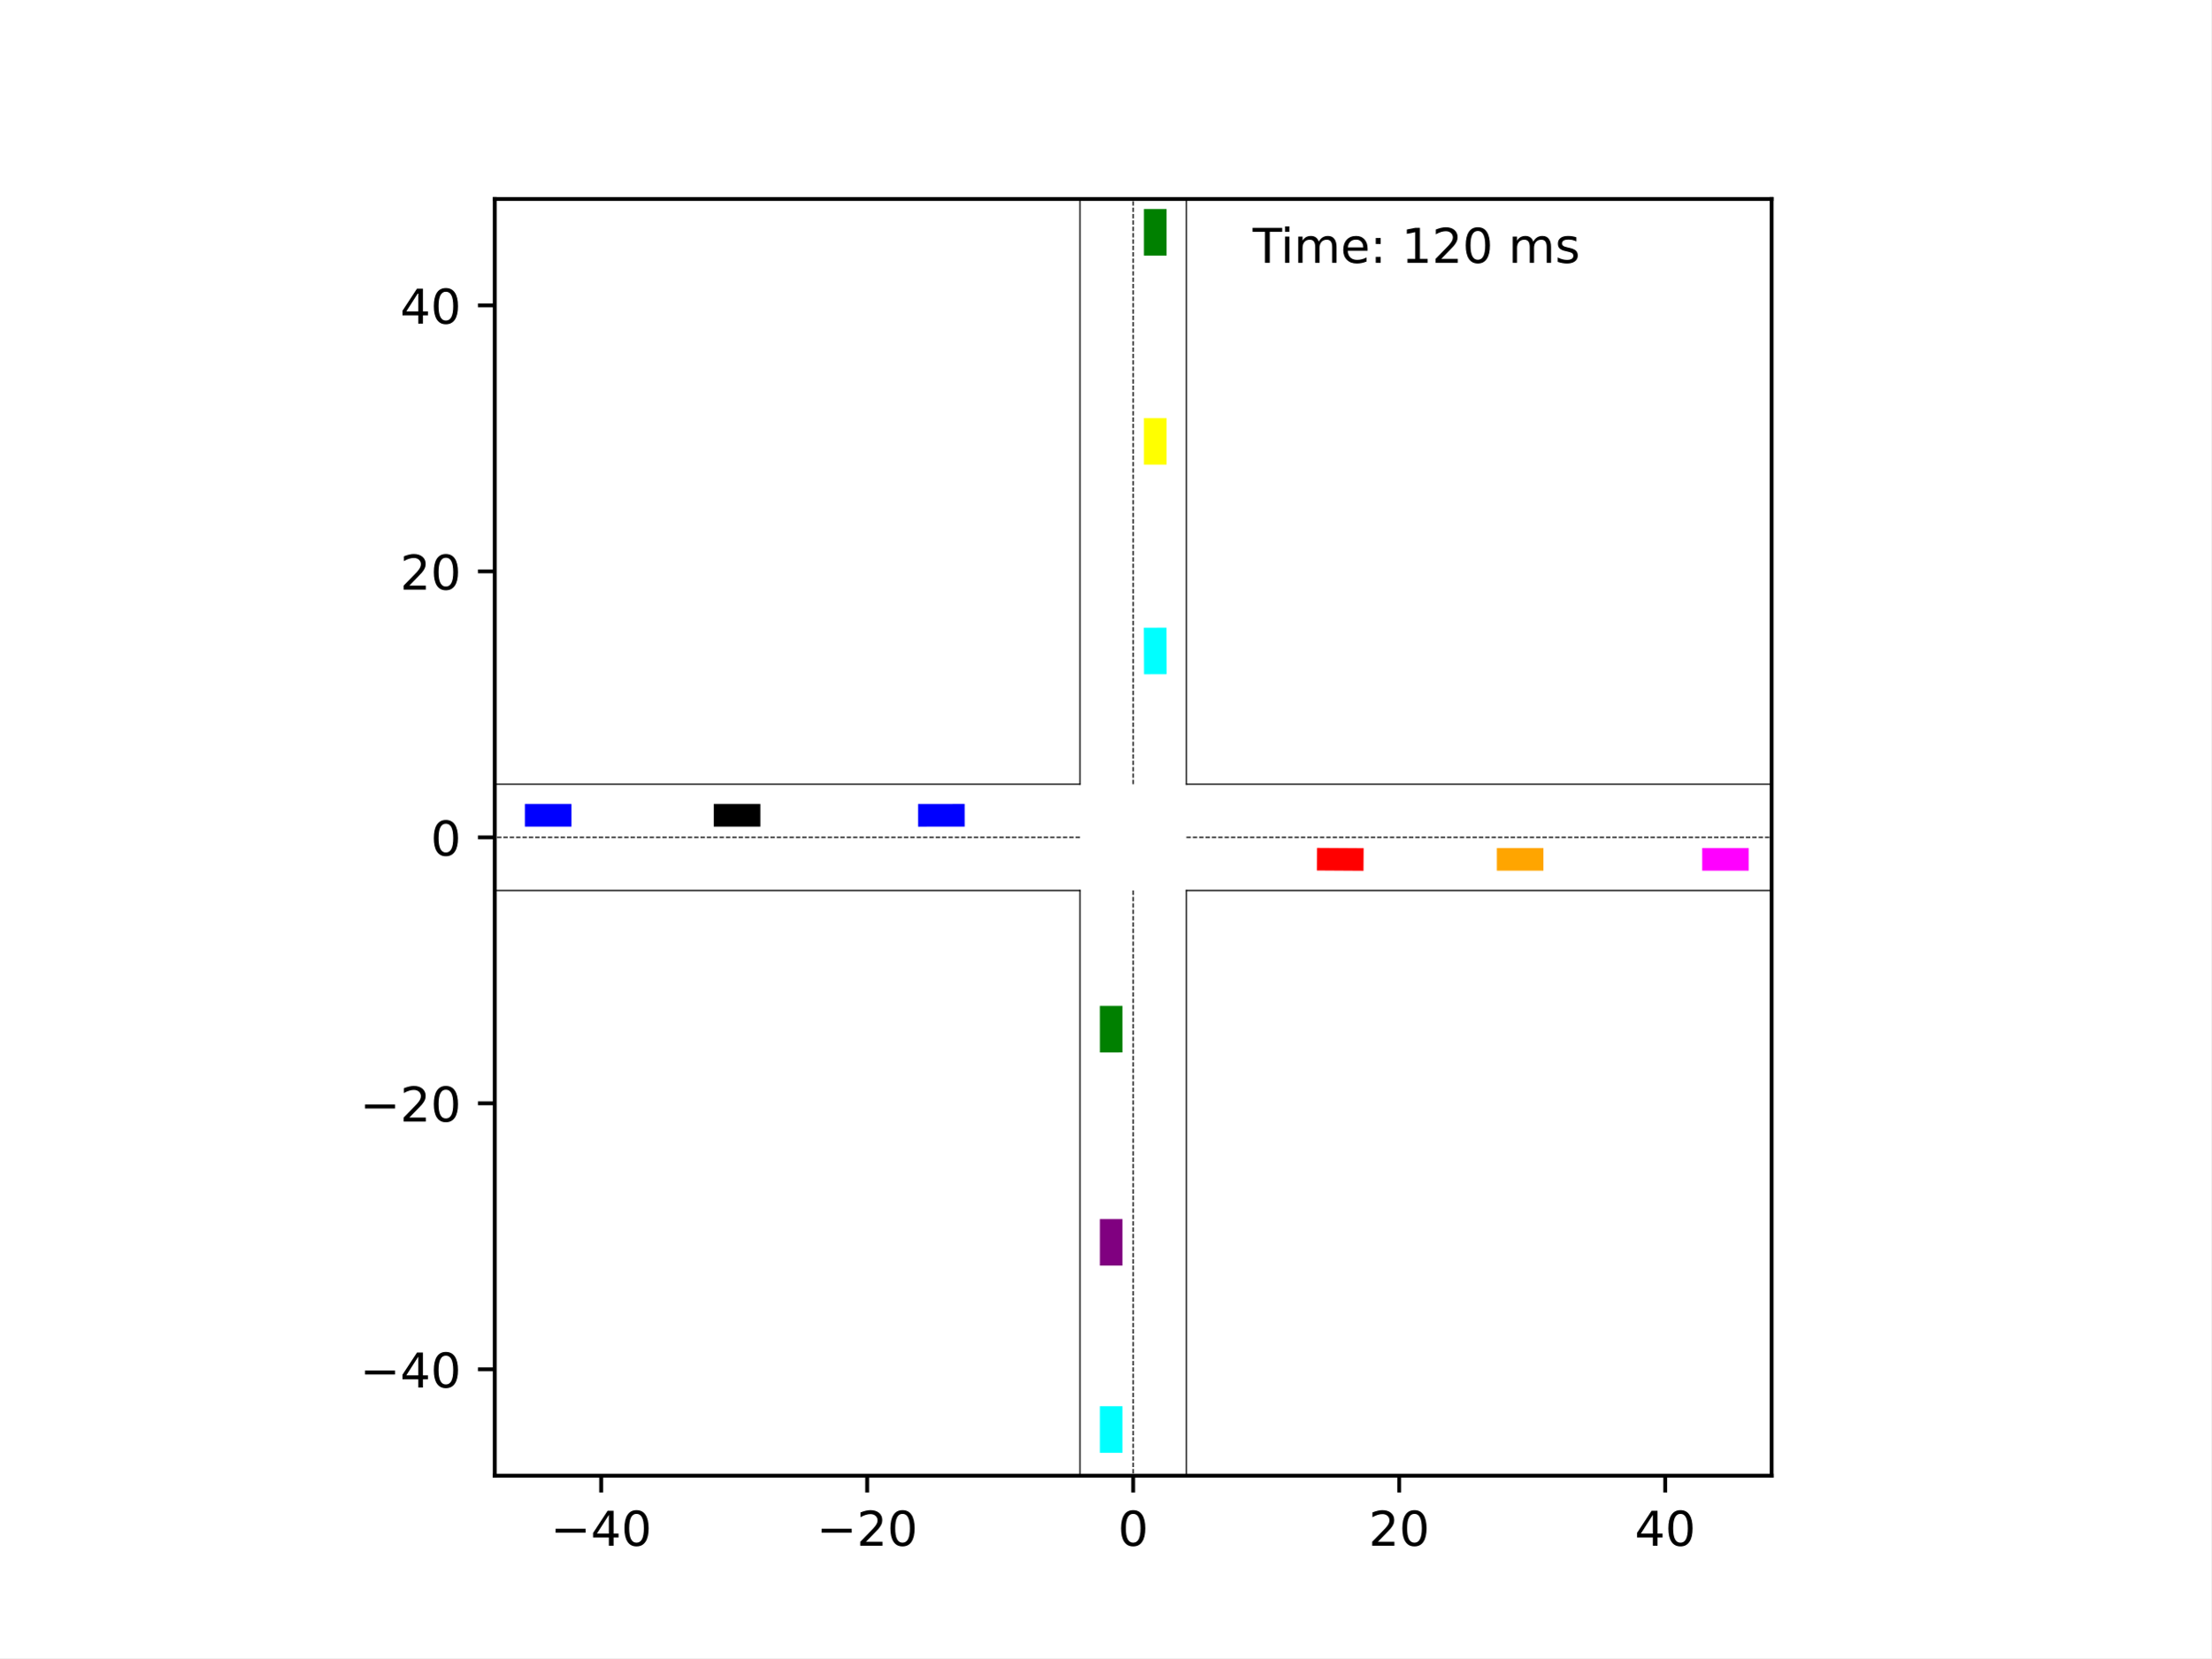
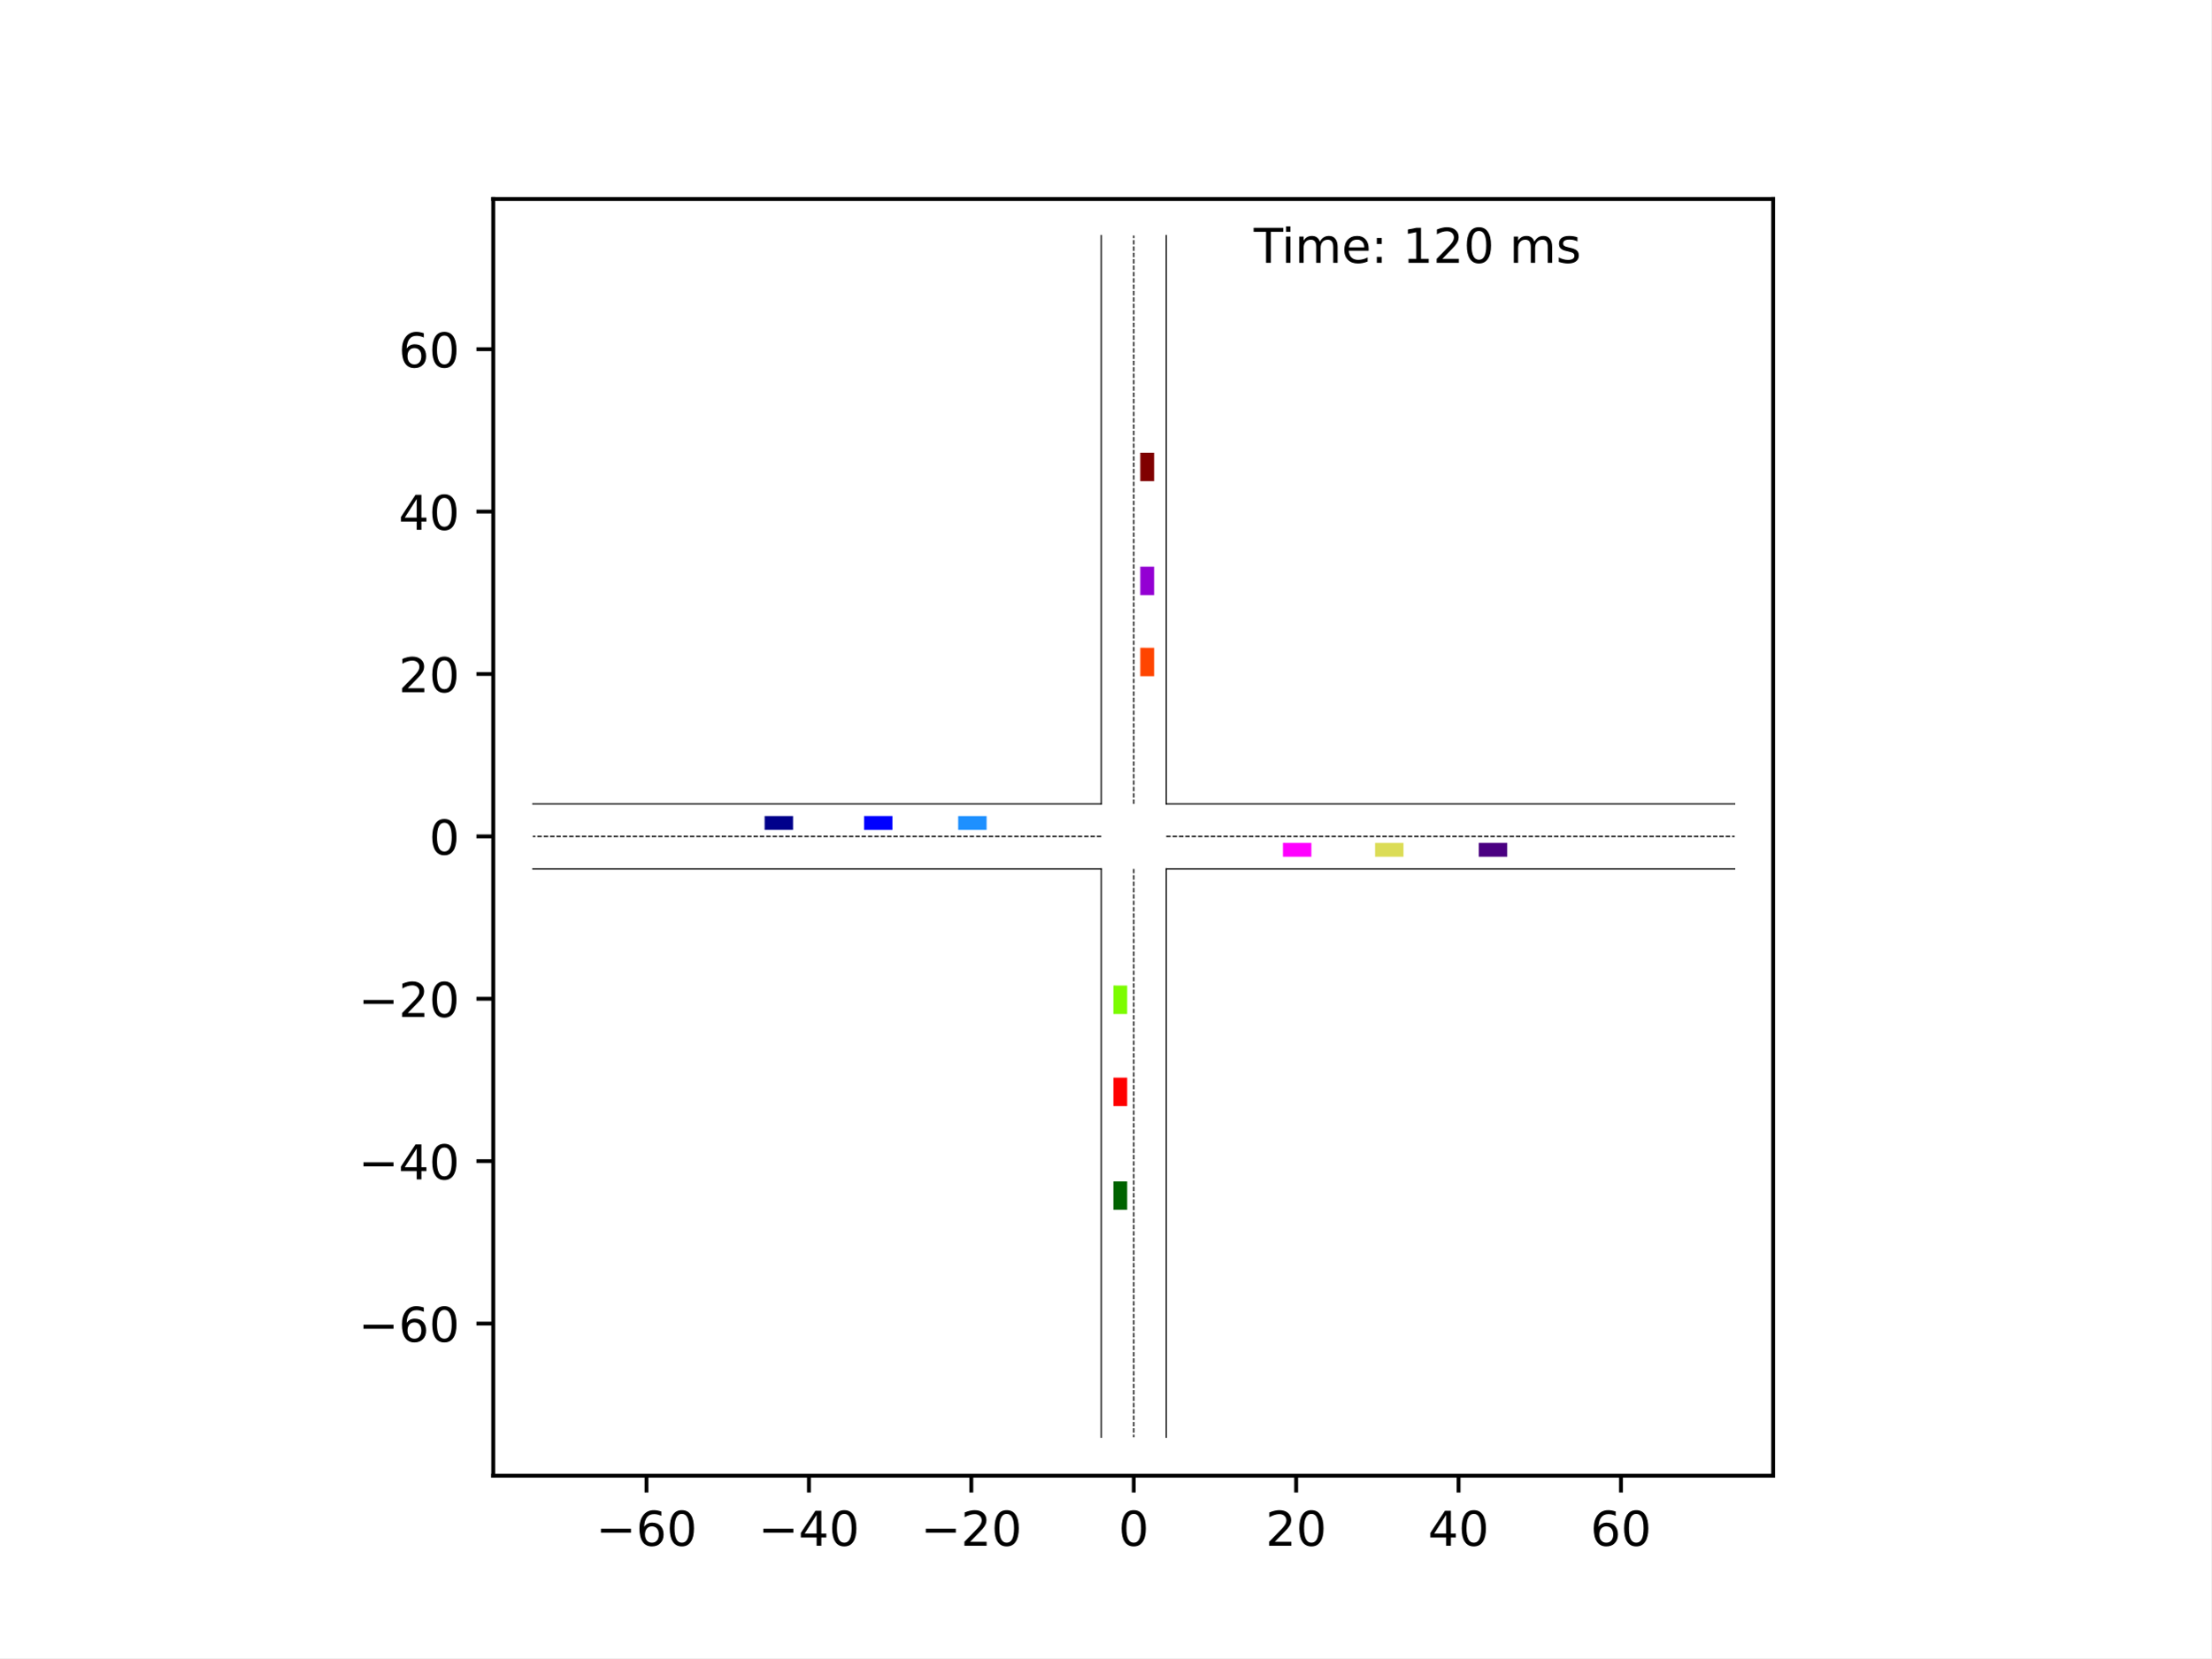
<svg xmlns="http://www.w3.org/2000/svg" xmlns:xlink="http://www.w3.org/1999/xlink" width="460.8pt" height="345.6pt" viewBox="0 0 460.8 345.6" version="1.1">
  <defs>
    <style type="text/css">*{stroke-linejoin: round; stroke-linecap: butt}</style>
  </defs>
  <g id="figure_1">
    <g id="patch_1">
      <path d="M 0 345.6  L 460.8 345.6  L 460.8 0  L 0 0  z " style="fill: #ffffff" />
    </g>
    <g id="axes_1">
      <g id="patch_2">
-         <path d="M 103.104 307.584  L 369.216 307.584  L 369.216 41.472  L 103.104 41.472  z " style="fill: #ffffff" />
+         <path d="M 102.788 307.584  L 369.532 307.584  L 369.532 41.472  L 102.788 41.472  z " style="fill: #ffffff" />
      </g>
      <g id="patch_3">
-         <path d="M 119.088 167.579  L 109.386 167.579  L 109.386 172.291  L 119.088 172.291  z " clip-path="url(#pd56ddfe5d4)" style="fill: #0000ff" />
+         <path d="M 165.27 170.083  L 159.347 170.083  L 159.347 172.96  L 165.27 172.96  z " clip-path="url(#pb92edc2c27)" style="fill: #00008b" />
      </g>
      <g id="patch_4">
-         <path d="M 243.109 53.264  L 243.109 43.562  L 238.397 43.562  L 238.397 53.264  z " clip-path="url(#pd56ddfe5d4)" style="fill: #008000" />
+         <path d="M 240.517 100.291  L 240.517 94.368  L 237.64 94.368  L 237.64 100.291  z " clip-path="url(#pb92edc2c27)" style="fill: #800000" />
      </g>
      <g id="patch_5">
-         <path d="M 229.211 293.106  L 229.211 302.808  L 233.923 302.808  L 233.923 293.106  z " clip-path="url(#pd56ddfe5d4)" style="fill: #00ffff" />
+         <path d="M 232.032 246.239  L 232.032 252.163  L 234.909 252.163  L 234.909 246.239  z " clip-path="url(#pb92edc2c27)" style="fill: #006400" />
      </g>
      <g id="patch_6">
-         <path d="M 354.742 181.477  L 364.444 181.477  L 364.444 176.765  L 354.742 176.765  z " clip-path="url(#pd56ddfe5d4)" style="fill: #ff00ff" />
+         <path d="M 308.189 178.568  L 314.113 178.568  L 314.113 175.691  L 308.189 175.691  z " clip-path="url(#pb92edc2c27)" style="fill: #4b0082" />
      </g>
      <g id="patch_7">
-         <path d="M 243.109 96.838  L 243.109 87.136  L 238.397 87.136  L 238.397 96.838  z " clip-path="url(#pd56ddfe5d4)" style="fill: #ffff00" />
+         <path d="M 185.993 170.083  L 180.069 170.083  L 180.069 172.96  L 185.992 172.96  z " clip-path="url(#pb92edc2c27)" style="fill: #0000ff" />
      </g>
      <g id="patch_8">
-         <path d="M 158.457 167.579  L 148.755 167.579  L 148.755 172.291  L 158.457 172.291  z " clip-path="url(#pd56ddfe5d4)" />
+         <path d="M 232.032 224.612  L 232.031 230.536  L 234.908 230.536  L 234.909 224.613  z " clip-path="url(#pb92edc2c27)" style="fill: #ff0000" />
      </g>
      <g id="patch_9">
-         <path d="M 311.95 181.477  L 321.652 181.477  L 321.652 176.765  L 311.95 176.765  z " clip-path="url(#pd56ddfe5d4)" style="fill: #ffa500" />
+         <path d="M 286.565 178.568  L 292.488 178.569  L 292.488 175.691  L 286.565 175.691  z " clip-path="url(#pb92edc2c27)" style="fill: #dbdc56" />
      </g>
      <g id="patch_10">
-         <path d="M 229.211 254.092  L 229.211 263.794  L 233.923 263.794  L 233.923 254.092  z " clip-path="url(#pd56ddfe5d4)" style="fill: #800080" />
+         <path d="M 240.517 124.032  L 240.517 118.108  L 237.64 118.108  L 237.639 124.031  z " clip-path="url(#pb92edc2c27)" style="fill: #9400d3" />
      </g>
      <g id="patch_11">
-         <path d="M 274.452 181.44  L 284.153 181.502  L 284.184 176.79  L 274.482 176.728  z " clip-path="url(#pd56ddfe5d4)" style="fill: #ff0000" />
+         <path d="M 205.612 170.089  L 199.689 170.086  L 199.687 172.963  L 205.61 172.966  z " clip-path="url(#pb92edc2c27)" style="fill: #1e90ff" />
      </g>
      <g id="patch_12">
-         <path d="M 201.033 167.575  L 191.331 167.585  L 191.336 172.298  L 201.038 172.287  z " clip-path="url(#pd56ddfe5d4)" style="fill: #0000ff" />
+         <path d="M 240.518 140.939  L 240.522 135.016  L 237.645 135.014  L 237.641 140.938  z " clip-path="url(#pb92edc2c27)" style="fill: #ff4500" />
      </g>
      <g id="patch_13">
-         <path d="M 229.208 209.66  L 229.216 219.362  L 233.928 219.359  L 233.921 209.657  z " clip-path="url(#pd56ddfe5d4)" style="fill: #008000" />
+         <path d="M 232.036 205.412  L 232.03 211.336  L 234.907 211.339  L 234.913 205.415  z " clip-path="url(#pb92edc2c27)" style="fill: #7cfc00" />
      </g>
      <g id="patch_14">
-         <path d="M 243.129 140.519  L 243.09 130.817  L 238.378 130.835  L 238.416 140.537  z " clip-path="url(#pd56ddfe5d4)" style="fill: #00ffff" />
+         <path d="M 267.367 178.565  L 273.29 178.571  L 273.293 175.694  L 267.37 175.687  z " clip-path="url(#pb92edc2c27)" style="fill: #ff00ff" />
      </g>
      <g id="matplotlib.axis_1">
        <g id="xtick_1">
          <g id="line2d_1">
            <defs>
-               <path id="ma828d590b9" d="M 0 0  L 0 3.5  " style="stroke: #000000; stroke-width: 0.8" />
+               <path id="mb16dacaffc" d="M 0 0  L 0 3.5  " style="stroke: #000000; stroke-width: 0.8" />
            </defs>
            <g>
-               <use xlink:href="#ma828d590b9" x="125.28" y="307.584" style="stroke: #000000; stroke-width: 0.8" />
+               <use xlink:href="#mb16dacaffc" x="134.73" y="307.584" style="stroke: #000000; stroke-width: 0.8" />
            </g>
          </g>
          <g id="text_1">
-             <g transform="translate(114.7277 322.1824) scale(0.1 -0.1)">
+             <g transform="translate(124.1775 322.1824) scale(0.1 -0.1)">
              <defs>
                <path id="DejaVuSans-2212" d="M 678 2272  L 4684 2272  L 4684 1741  L 678 1741  L 678 2272  z " transform="scale(0.015625)" />
-                 <path id="DejaVuSans-34" d="M 2419 4116  L 825 1625  L 2419 1625  L 2419 4116  z M 2253 4666  L 3047 4666  L 3047 1625  L 3713 1625  L 3713 1100  L 3047 1100  L 3047 0  L 2419 0  L 2419 1100  L 313 1100  L 313 1709  L 2253 4666  z " transform="scale(0.015625)" />
+                 <path id="DejaVuSans-36" d="M 2113 2584  Q 1688 2584 1439 2293  Q 1191 2003 1191 1497  Q 1191 994 1439 701  Q 1688 409 2113 409  Q 2538 409 2786 701  Q 3034 994 3034 1497  Q 3034 2003 2786 2293  Q 2538 2584 2113 2584  z M 3366 4563  L 3366 3988  Q 3128 4100 2886 4159  Q 2644 4219 2406 4219  Q 1781 4219 1451 3797  Q 1122 3375 1075 2522  Q 1259 2794 1537 2939  Q 1816 3084 2150 3084  Q 2853 3084 3261 2657  Q 3669 2231 3669 1497  Q 3669 778 3244 343  Q 2819 -91 2113 -91  Q 1303 -91 875 529  Q 447 1150 447 2328  Q 447 3434 972 4092  Q 1497 4750 2381 4750  Q 2619 4750 2861 4703  Q 3103 4656 3366 4563  z " transform="scale(0.015625)" />
                <path id="DejaVuSans-30" d="M 2034 4250  Q 1547 4250 1301 3770  Q 1056 3291 1056 2328  Q 1056 1369 1301 889  Q 1547 409 2034 409  Q 2525 409 2770 889  Q 3016 1369 3016 2328  Q 3016 3291 2770 3770  Q 2525 4250 2034 4250  z M 2034 4750  Q 2819 4750 3233 4129  Q 3647 3509 3647 2328  Q 3647 1150 3233 529  Q 2819 -91 2034 -91  Q 1250 -91 836 529  Q 422 1150 422 2328  Q 422 3509 836 4129  Q 1250 4750 2034 4750  z " transform="scale(0.015625)" />
              </defs>
              <use xlink:href="#DejaVuSans-2212" />
-               <use xlink:href="#DejaVuSans-34" x="83.789" />
+               <use xlink:href="#DejaVuSans-36" x="83.789" />
              <use xlink:href="#DejaVuSans-30" x="147.412" />
            </g>
          </g>
        </g>
        <g id="xtick_2">
          <g id="line2d_2">
            <g>
-               <use xlink:href="#ma828d590b9" x="180.72" y="307.584" style="stroke: #000000; stroke-width: 0.8" />
+               <use xlink:href="#mb16dacaffc" x="168.578" y="307.584" style="stroke: #000000; stroke-width: 0.8" />
            </g>
          </g>
          <g id="text_2">
-             <g transform="translate(170.1677 322.1824) scale(0.1 -0.1)">
+             <g transform="translate(158.0256 322.1824) scale(0.1 -0.1)">
+               <defs>
+                 <path id="DejaVuSans-34" d="M 2419 4116  L 825 1625  L 2419 1625  L 2419 4116  z M 2253 4666  L 3047 4666  L 3047 1625  L 3713 1625  L 3713 1100  L 3047 1100  L 3047 0  L 2419 0  L 2419 1100  L 313 1100  L 313 1709  L 2253 4666  z " transform="scale(0.015625)" />
+               </defs>
+               <use xlink:href="#DejaVuSans-2212" />
+               <use xlink:href="#DejaVuSans-34" x="83.789" />
+               <use xlink:href="#DejaVuSans-30" x="147.412" />
+             </g>
+           </g>
+         </g>
+         <g id="xtick_3">
+           <g id="line2d_3">
+             <g>
+               <use xlink:href="#mb16dacaffc" x="202.426" y="307.584" style="stroke: #000000; stroke-width: 0.8" />
+             </g>
+           </g>
+           <g id="text_3">
+             <g transform="translate(191.8737 322.1824) scale(0.1 -0.1)">
              <defs>
                <path id="DejaVuSans-32" d="M 1228 531  L 3431 531  L 3431 0  L 469 0  L 469 531  Q 828 903 1448 1529  Q 2069 2156 2228 2338  Q 2531 2678 2651 2914  Q 2772 3150 2772 3378  Q 2772 3750 2511 3984  Q 2250 4219 1831 4219  Q 1534 4219 1204 4116  Q 875 4013 500 3803  L 500 4441  Q 881 4594 1212 4672  Q 1544 4750 1819 4750  Q 2544 4750 2975 4387  Q 3406 4025 3406 3419  Q 3406 3131 3298 2873  Q 3191 2616 2906 2266  Q 2828 2175 2409 1742  Q 1991 1309 1228 531  z " transform="scale(0.015625)" />
              </defs>
              <use xlink:href="#DejaVuSans-2212" />
              <use xlink:href="#DejaVuSans-32" x="83.789" />
              <use xlink:href="#DejaVuSans-30" x="147.412" />
            </g>
          </g>
        </g>
-         <g id="xtick_3">
-           <g id="line2d_3">
-             <g>
-               <use xlink:href="#ma828d590b9" x="236.16" y="307.584" style="stroke: #000000; stroke-width: 0.8" />
-             </g>
-           </g>
-           <g id="text_3">
-             <g transform="translate(232.9787 322.1824) scale(0.1 -0.1)">
-               <use xlink:href="#DejaVuSans-30" />
-             </g>
-           </g>
-         </g>
        <g id="xtick_4">
          <g id="line2d_4">
            <g>
-               <use xlink:href="#ma828d590b9" x="291.6" y="307.584" style="stroke: #000000; stroke-width: 0.8" />
+               <use xlink:href="#mb16dacaffc" x="236.274" y="307.584" style="stroke: #000000; stroke-width: 0.8" />
            </g>
          </g>
          <g id="text_4">
-             <g transform="translate(285.2375 322.1824) scale(0.1 -0.1)">
-               <use xlink:href="#DejaVuSans-32" />
-               <use xlink:href="#DejaVuSans-30" x="63.623" />
+             <g transform="translate(233.0929 322.1824) scale(0.1 -0.1)">
+               <use xlink:href="#DejaVuSans-30" />
            </g>
          </g>
        </g>
        <g id="xtick_5">
          <g id="line2d_5">
            <g>
-               <use xlink:href="#ma828d590b9" x="347.04" y="307.584" style="stroke: #000000; stroke-width: 0.8" />
+               <use xlink:href="#mb16dacaffc" x="270.122" y="307.584" style="stroke: #000000; stroke-width: 0.8" />
            </g>
          </g>
          <g id="text_5">
-             <g transform="translate(340.6775 322.1824) scale(0.1 -0.1)">
+             <g transform="translate(263.7597 322.1824) scale(0.1 -0.1)">
+               <use xlink:href="#DejaVuSans-32" />
+               <use xlink:href="#DejaVuSans-30" x="63.623" />
+             </g>
+           </g>
+         </g>
+         <g id="xtick_6">
+           <g id="line2d_6">
+             <g>
+               <use xlink:href="#mb16dacaffc" x="303.97" y="307.584" style="stroke: #000000; stroke-width: 0.8" />
+             </g>
+           </g>
+           <g id="text_6">
+             <g transform="translate(297.6078 322.1824) scale(0.1 -0.1)">
              <use xlink:href="#DejaVuSans-34" />
+               <use xlink:href="#DejaVuSans-30" x="63.623" />
+             </g>
+           </g>
+         </g>
+         <g id="xtick_7">
+           <g id="line2d_7">
+             <g>
+               <use xlink:href="#mb16dacaffc" x="337.818" y="307.584" style="stroke: #000000; stroke-width: 0.8" />
+             </g>
+           </g>
+           <g id="text_7">
+             <g transform="translate(331.4559 322.1824) scale(0.1 -0.1)">
+               <use xlink:href="#DejaVuSans-36" />
              <use xlink:href="#DejaVuSans-30" x="63.623" />
            </g>
          </g>
        </g>
      </g>
      <g id="matplotlib.axis_2">
        <g id="ytick_1">
-           <g id="line2d_6">
+           <g id="line2d_8">
            <defs>
-               <path id="m1e8d2fff4d" d="M 0 0  L -3.5 0  " style="stroke: #000000; stroke-width: 0.8" />
+               <path id="mdf8c2992a1" d="M 0 0  L -3.5 0  " style="stroke: #000000; stroke-width: 0.8" />
            </defs>
            <g>
-               <use xlink:href="#m1e8d2fff4d" x="103.104" y="285.408" style="stroke: #000000; stroke-width: 0.8" />
-             </g>
-           </g>
-           <g id="text_6">
-             <g transform="translate(74.99931 289.2072) scale(0.1 -0.1)">
+               <use xlink:href="#mdf8c2992a1" x="102.788" y="275.87" style="stroke: #000000; stroke-width: 0.8" />
+             </g>
+           </g>
+           <g id="text_8">
+             <g transform="translate(74.68291 279.6692) scale(0.1 -0.1)">
+               <use xlink:href="#DejaVuSans-2212" />
+               <use xlink:href="#DejaVuSans-36" x="83.789" />
+               <use xlink:href="#DejaVuSans-30" x="147.412" />
+             </g>
+           </g>
+         </g>
+         <g id="ytick_2">
+           <g id="line2d_9">
+             <g>
+               <use xlink:href="#mdf8c2992a1" x="102.788" y="242.022" style="stroke: #000000; stroke-width: 0.8" />
+             </g>
+           </g>
+           <g id="text_9">
+             <g transform="translate(74.68291 245.8211) scale(0.1 -0.1)">
              <use xlink:href="#DejaVuSans-2212" />
              <use xlink:href="#DejaVuSans-34" x="83.789" />
              <use xlink:href="#DejaVuSans-30" x="147.412" />
            </g>
          </g>
        </g>
-         <g id="ytick_2">
-           <g id="line2d_7">
-             <g>
-               <use xlink:href="#m1e8d2fff4d" x="103.104" y="229.968" style="stroke: #000000; stroke-width: 0.8" />
-             </g>
-           </g>
-           <g id="text_7">
-             <g transform="translate(74.99931 233.7672) scale(0.1 -0.1)">
+         <g id="ytick_3">
+           <g id="line2d_10">
+             <g>
+               <use xlink:href="#mdf8c2992a1" x="102.788" y="208.174" style="stroke: #000000; stroke-width: 0.8" />
+             </g>
+           </g>
+           <g id="text_10">
+             <g transform="translate(74.68291 211.973) scale(0.1 -0.1)">
              <use xlink:href="#DejaVuSans-2212" />
              <use xlink:href="#DejaVuSans-32" x="83.789" />
              <use xlink:href="#DejaVuSans-30" x="147.412" />
            </g>
          </g>
        </g>
-         <g id="ytick_3">
-           <g id="line2d_8">
-             <g>
-               <use xlink:href="#m1e8d2fff4d" x="103.104" y="174.528" style="stroke: #000000; stroke-width: 0.8" />
-             </g>
-           </g>
-           <g id="text_8">
-             <g transform="translate(89.7415 178.3272) scale(0.1 -0.1)">
+         <g id="ytick_4">
+           <g id="line2d_11">
+             <g>
+               <use xlink:href="#mdf8c2992a1" x="102.788" y="174.326" style="stroke: #000000; stroke-width: 0.8" />
+             </g>
+           </g>
+           <g id="text_11">
+             <g transform="translate(89.4251 178.1249) scale(0.1 -0.1)">
              <use xlink:href="#DejaVuSans-30" />
            </g>
          </g>
        </g>
-         <g id="ytick_4">
-           <g id="line2d_9">
-             <g>
-               <use xlink:href="#m1e8d2fff4d" x="103.104" y="119.088" style="stroke: #000000; stroke-width: 0.8" />
-             </g>
-           </g>
-           <g id="text_9">
-             <g transform="translate(83.379 122.8872) scale(0.1 -0.1)">
+         <g id="ytick_5">
+           <g id="line2d_12">
+             <g>
+               <use xlink:href="#mdf8c2992a1" x="102.788" y="140.478" style="stroke: #000000; stroke-width: 0.8" />
+             </g>
+           </g>
+           <g id="text_12">
+             <g transform="translate(83.0626 144.2769) scale(0.1 -0.1)">
              <use xlink:href="#DejaVuSans-32" />
              <use xlink:href="#DejaVuSans-30" x="63.623" />
            </g>
          </g>
        </g>
-         <g id="ytick_5">
-           <g id="line2d_10">
-             <g>
-               <use xlink:href="#m1e8d2fff4d" x="103.104" y="63.648" style="stroke: #000000; stroke-width: 0.8" />
-             </g>
-           </g>
-           <g id="text_10">
-             <g transform="translate(83.379 67.44722) scale(0.1 -0.1)">
+         <g id="ytick_6">
+           <g id="line2d_13">
+             <g>
+               <use xlink:href="#mdf8c2992a1" x="102.788" y="106.63" style="stroke: #000000; stroke-width: 0.8" />
+             </g>
+           </g>
+           <g id="text_13">
+             <g transform="translate(83.0626 110.4288) scale(0.1 -0.1)">
              <use xlink:href="#DejaVuSans-34" />
              <use xlink:href="#DejaVuSans-30" x="63.623" />
            </g>
          </g>
        </g>
-       </g>
-       <g id="line2d_11">
-         <path d="M 247.248 346.6  L 247.248 185.616  " clip-path="url(#pd56ddfe5d4)" style="fill: none; stroke: #000000; stroke-width: 0.25; stroke-linecap: square" />
-       </g>
-       <g id="line2d_12">
-         <path d="M 247.248 185.616  L 413.568 185.616  " clip-path="url(#pd56ddfe5d4)" style="fill: none; stroke: #000000; stroke-width: 0.25; stroke-linecap: square" />
-       </g>
-       <g id="line2d_13">
-         <path d="M 413.568 163.44  L 247.248 163.44  " clip-path="url(#pd56ddfe5d4)" style="fill: none; stroke: #000000; stroke-width: 0.25; stroke-linecap: square" />
-       </g>
-       <g id="line2d_14">
-         <path d="M 247.248 163.44  L 247.248 -1  " clip-path="url(#pd56ddfe5d4)" style="fill: none; stroke: #000000; stroke-width: 0.25; stroke-linecap: square" />
+         <g id="ytick_7">
+           <g id="line2d_14">
+             <g>
+               <use xlink:href="#mdf8c2992a1" x="102.788" y="72.781" style="stroke: #000000; stroke-width: 0.8" />
+             </g>
+           </g>
+           <g id="text_14">
+             <g transform="translate(83.0626 76.5807) scale(0.1 -0.1)">
+               <use xlink:href="#DejaVuSans-36" />
+               <use xlink:href="#DejaVuSans-30" x="63.623" />
+             </g>
+           </g>
+         </g>
      </g>
      <g id="line2d_15">
-         <path d="M 225.072 -1  L 225.072 163.44  " clip-path="url(#pd56ddfe5d4)" style="fill: none; stroke: #000000; stroke-width: 0.25; stroke-linecap: square" />
+         <path d="M 243.044 299.564  L 243.044 181.095  " clip-path="url(#pb92edc2c27)" style="fill: none; stroke: #000000; stroke-width: 0.25; stroke-linecap: square" />
      </g>
      <g id="line2d_16">
-         <path d="M 225.072 163.44  L 58.752 163.44  " clip-path="url(#pd56ddfe5d4)" style="fill: none; stroke: #000000; stroke-width: 0.25; stroke-linecap: square" />
+         <path d="M 243.044 181.095  L 361.512 181.095  " clip-path="url(#pb92edc2c27)" style="fill: none; stroke: #000000; stroke-width: 0.25; stroke-linecap: square" />
      </g>
      <g id="line2d_17">
-         <path d="M 58.752 185.616  L 225.072 185.616  " clip-path="url(#pd56ddfe5d4)" style="fill: none; stroke: #000000; stroke-width: 0.25; stroke-linecap: square" />
+         <path d="M 361.512 167.556  L 243.044 167.556  " clip-path="url(#pb92edc2c27)" style="fill: none; stroke: #000000; stroke-width: 0.25; stroke-linecap: square" />
      </g>
      <g id="line2d_18">
-         <path d="M 225.072 185.616  L 225.072 346.6  " clip-path="url(#pd56ddfe5d4)" style="fill: none; stroke: #000000; stroke-width: 0.25; stroke-linecap: square" />
+         <path d="M 243.044 167.556  L 243.044 49.088  " clip-path="url(#pb92edc2c27)" style="fill: none; stroke: #000000; stroke-width: 0.25; stroke-linecap: square" />
      </g>
      <g id="line2d_19">
-         <path d="M 247.248 174.528  L 413.568 174.528  " clip-path="url(#pd56ddfe5d4)" style="fill: none; stroke-dasharray: 0.925,0.4; stroke-dashoffset: 0; stroke: #000000; stroke-width: 0.25" />
+         <path d="M 229.505 49.088  L 229.505 167.556  " clip-path="url(#pb92edc2c27)" style="fill: none; stroke: #000000; stroke-width: 0.25; stroke-linecap: square" />
      </g>
      <g id="line2d_20">
-         <path d="M 236.16 163.44  L 236.16 -1  " clip-path="url(#pd56ddfe5d4)" style="fill: none; stroke-dasharray: 0.925,0.4; stroke-dashoffset: 0; stroke: #000000; stroke-width: 0.25" />
+         <path d="M 229.505 167.556  L 111.036 167.556  " clip-path="url(#pb92edc2c27)" style="fill: none; stroke: #000000; stroke-width: 0.25; stroke-linecap: square" />
      </g>
      <g id="line2d_21">
-         <path d="M 225.072 174.528  L 58.752 174.528  " clip-path="url(#pd56ddfe5d4)" style="fill: none; stroke-dasharray: 0.925,0.4; stroke-dashoffset: 0; stroke: #000000; stroke-width: 0.25" />
+         <path d="M 111.036 181.095  L 229.505 181.095  " clip-path="url(#pb92edc2c27)" style="fill: none; stroke: #000000; stroke-width: 0.25; stroke-linecap: square" />
      </g>
      <g id="line2d_22">
-         <path d="M 236.16 185.616  L 236.16 346.6  " clip-path="url(#pd56ddfe5d4)" style="fill: none; stroke-dasharray: 0.925,0.4; stroke-dashoffset: 0; stroke: #000000; stroke-width: 0.25" />
+         <path d="M 229.505 181.095  L 229.505 299.564  " clip-path="url(#pb92edc2c27)" style="fill: none; stroke: #000000; stroke-width: 0.25; stroke-linecap: square" />
+       </g>
+       <g id="line2d_23">
+         <path d="M 243.044 174.326  L 361.512 174.326  " clip-path="url(#pb92edc2c27)" style="fill: none; stroke-dasharray: 0.925,0.4; stroke-dashoffset: 0; stroke: #000000; stroke-width: 0.25" />
+       </g>
+       <g id="line2d_24">
+         <path d="M 236.274 167.556  L 236.274 49.088  " clip-path="url(#pb92edc2c27)" style="fill: none; stroke-dasharray: 0.925,0.4; stroke-dashoffset: 0; stroke: #000000; stroke-width: 0.25" />
+       </g>
+       <g id="line2d_25">
+         <path d="M 229.505 174.326  L 111.036 174.326  " clip-path="url(#pb92edc2c27)" style="fill: none; stroke-dasharray: 0.925,0.4; stroke-dashoffset: 0; stroke: #000000; stroke-width: 0.25" />
+       </g>
+       <g id="line2d_26">
+         <path d="M 236.274 181.095  L 236.274 299.564  " clip-path="url(#pb92edc2c27)" style="fill: none; stroke-dasharray: 0.925,0.4; stroke-dashoffset: 0; stroke: #000000; stroke-width: 0.25" />
      </g>
      <g id="patch_15">
-         <path d="M 103.104 307.584  L 103.104 41.472  " style="fill: none; stroke: #000000; stroke-width: 0.8; stroke-linejoin: miter; stroke-linecap: square" />
+         <path d="M 102.788 307.584  L 102.788 41.472  " style="fill: none; stroke: #000000; stroke-width: 0.8; stroke-linejoin: miter; stroke-linecap: square" />
      </g>
      <g id="patch_16">
-         <path d="M 369.216 307.584  L 369.216 41.472  " style="fill: none; stroke: #000000; stroke-width: 0.8; stroke-linejoin: miter; stroke-linecap: square" />
+         <path d="M 369.532 307.584  L 369.532 41.472  " style="fill: none; stroke: #000000; stroke-width: 0.8; stroke-linejoin: miter; stroke-linecap: square" />
      </g>
      <g id="patch_17">
-         <path d="M 103.104 307.584  L 369.216 307.584  " style="fill: none; stroke: #000000; stroke-width: 0.8; stroke-linejoin: miter; stroke-linecap: square" />
+         <path d="M 102.788 307.584  L 369.532 307.584  " style="fill: none; stroke: #000000; stroke-width: 0.8; stroke-linejoin: miter; stroke-linecap: square" />
      </g>
      <g id="patch_18">
-         <path d="M 103.104 41.472  L 369.216 41.472  " style="fill: none; stroke: #000000; stroke-width: 0.8; stroke-linejoin: miter; stroke-linecap: square" />
-       </g>
-       <g id="text_11">
-         <g transform="translate(261.0695 54.7776) scale(0.1 -0.1)">
+         <path d="M 102.788 41.472  L 369.532 41.472  " style="fill: none; stroke: #000000; stroke-width: 0.8; stroke-linejoin: miter; stroke-linecap: square" />
+       </g>
+       <g id="text_15">
+         <g transform="translate(261.291 54.7776) scale(0.1 -0.1)">
          <defs>
            <path id="DejaVuSans-54" d="M -19 4666  L 3928 4666  L 3928 4134  L 2272 4134  L 2272 0  L 1638 0  L 1638 4134  L -19 4134  L -19 4666  z " transform="scale(0.015625)" />
            <path id="DejaVuSans-69" d="M 603 3500  L 1178 3500  L 1178 0  L 603 0  L 603 3500  z M 603 4863  L 1178 4863  L 1178 4134  L 603 4134  L 603 4863  z " transform="scale(0.015625)" />
            <path id="DejaVuSans-6d" d="M 3328 2828  Q 3544 3216 3844 3400  Q 4144 3584 4550 3584  Q 5097 3584 5394 3201  Q 5691 2819 5691 2113  L 5691 0  L 5113 0  L 5113 2094  Q 5113 2597 4934 2840  Q 4756 3084 4391 3084  Q 3944 3084 3684 2787  Q 3425 2491 3425 1978  L 3425 0  L 2847 0  L 2847 2094  Q 2847 2600 2669 2842  Q 2491 3084 2119 3084  Q 1678 3084 1418 2786  Q 1159 2488 1159 1978  L 1159 0  L 581 0  L 581 3500  L 1159 3500  L 1159 2956  Q 1356 3278 1631 3431  Q 1906 3584 2284 3584  Q 2666 3584 2933 3390  Q 3200 3197 3328 2828  z " transform="scale(0.015625)" />
            <path id="DejaVuSans-65" d="M 3597 1894  L 3597 1613  L 953 1613  Q 991 1019 1311 708  Q 1631 397 2203 397  Q 2534 397 2845 478  Q 3156 559 3463 722  L 3463 178  Q 3153 47 2828 -22  Q 2503 -91 2169 -91  Q 1331 -91 842 396  Q 353 884 353 1716  Q 353 2575 817 3079  Q 1281 3584 2069 3584  Q 2775 3584 3186 3129  Q 3597 2675 3597 1894  z M 3022 2063  Q 3016 2534 2758 2815  Q 2500 3097 2075 3097  Q 1594 3097 1305 2825  Q 1016 2553 972 2059  L 3022 2063  z " transform="scale(0.015625)" />
            <path id="DejaVuSans-3a" d="M 750 794  L 1409 794  L 1409 0  L 750 0  L 750 794  z M 750 3309  L 1409 3309  L 1409 2516  L 750 2516  L 750 3309  z " transform="scale(0.015625)" />
            <path id="DejaVuSans-20" transform="scale(0.015625)" />
            <path id="DejaVuSans-31" d="M 794 531  L 1825 531  L 1825 4091  L 703 3866  L 703 4441  L 1819 4666  L 2450 4666  L 2450 531  L 3481 531  L 3481 0  L 794 0  L 794 531  z " transform="scale(0.015625)" />
            <path id="DejaVuSans-73" d="M 2834 3397  L 2834 2853  Q 2591 2978 2328 3040  Q 2066 3103 1784 3103  Q 1356 3103 1142 2972  Q 928 2841 928 2578  Q 928 2378 1081 2264  Q 1234 2150 1697 2047  L 1894 2003  Q 2506 1872 2764 1633  Q 3022 1394 3022 966  Q 3022 478 2636 193  Q 2250 -91 1575 -91  Q 1294 -91 989 -36  Q 684 19 347 128  L 347 722  Q 666 556 975 473  Q 1284 391 1588 391  Q 1994 391 2212 530  Q 2431 669 2431 922  Q 2431 1156 2273 1281  Q 2116 1406 1581 1522  L 1381 1569  Q 847 1681 609 1914  Q 372 2147 372 2553  Q 372 3047 722 3315  Q 1072 3584 1716 3584  Q 2034 3584 2315 3537  Q 2597 3491 2834 3397  z " transform="scale(0.015625)" />
          </defs>
          <use xlink:href="#DejaVuSans-54" />
          <use xlink:href="#DejaVuSans-69" x="57.959" />
          <use xlink:href="#DejaVuSans-6d" x="85.742" />
          <use xlink:href="#DejaVuSans-65" x="183.154" />
          <use xlink:href="#DejaVuSans-3a" x="244.678" />
          <use xlink:href="#DejaVuSans-20" x="278.369" />
          <use xlink:href="#DejaVuSans-31" x="310.156" />
          <use xlink:href="#DejaVuSans-32" x="373.779" />
          <use xlink:href="#DejaVuSans-30" x="437.402" />
          <use xlink:href="#DejaVuSans-20" x="501.025" />
          <use xlink:href="#DejaVuSans-6d" x="532.812" />
          <use xlink:href="#DejaVuSans-73" x="630.225" />
        </g>
      </g>
    </g>
  </g>
  <defs>
-     <clipPath id="pd56ddfe5d4">
-       <rect x="103.104" y="41.472" width="266.112" height="266.112" />
+     <clipPath id="pb92edc2c27">
+       <rect x="102.788" y="41.472" width="266.745" height="266.112" />
    </clipPath>
  </defs>
</svg>
